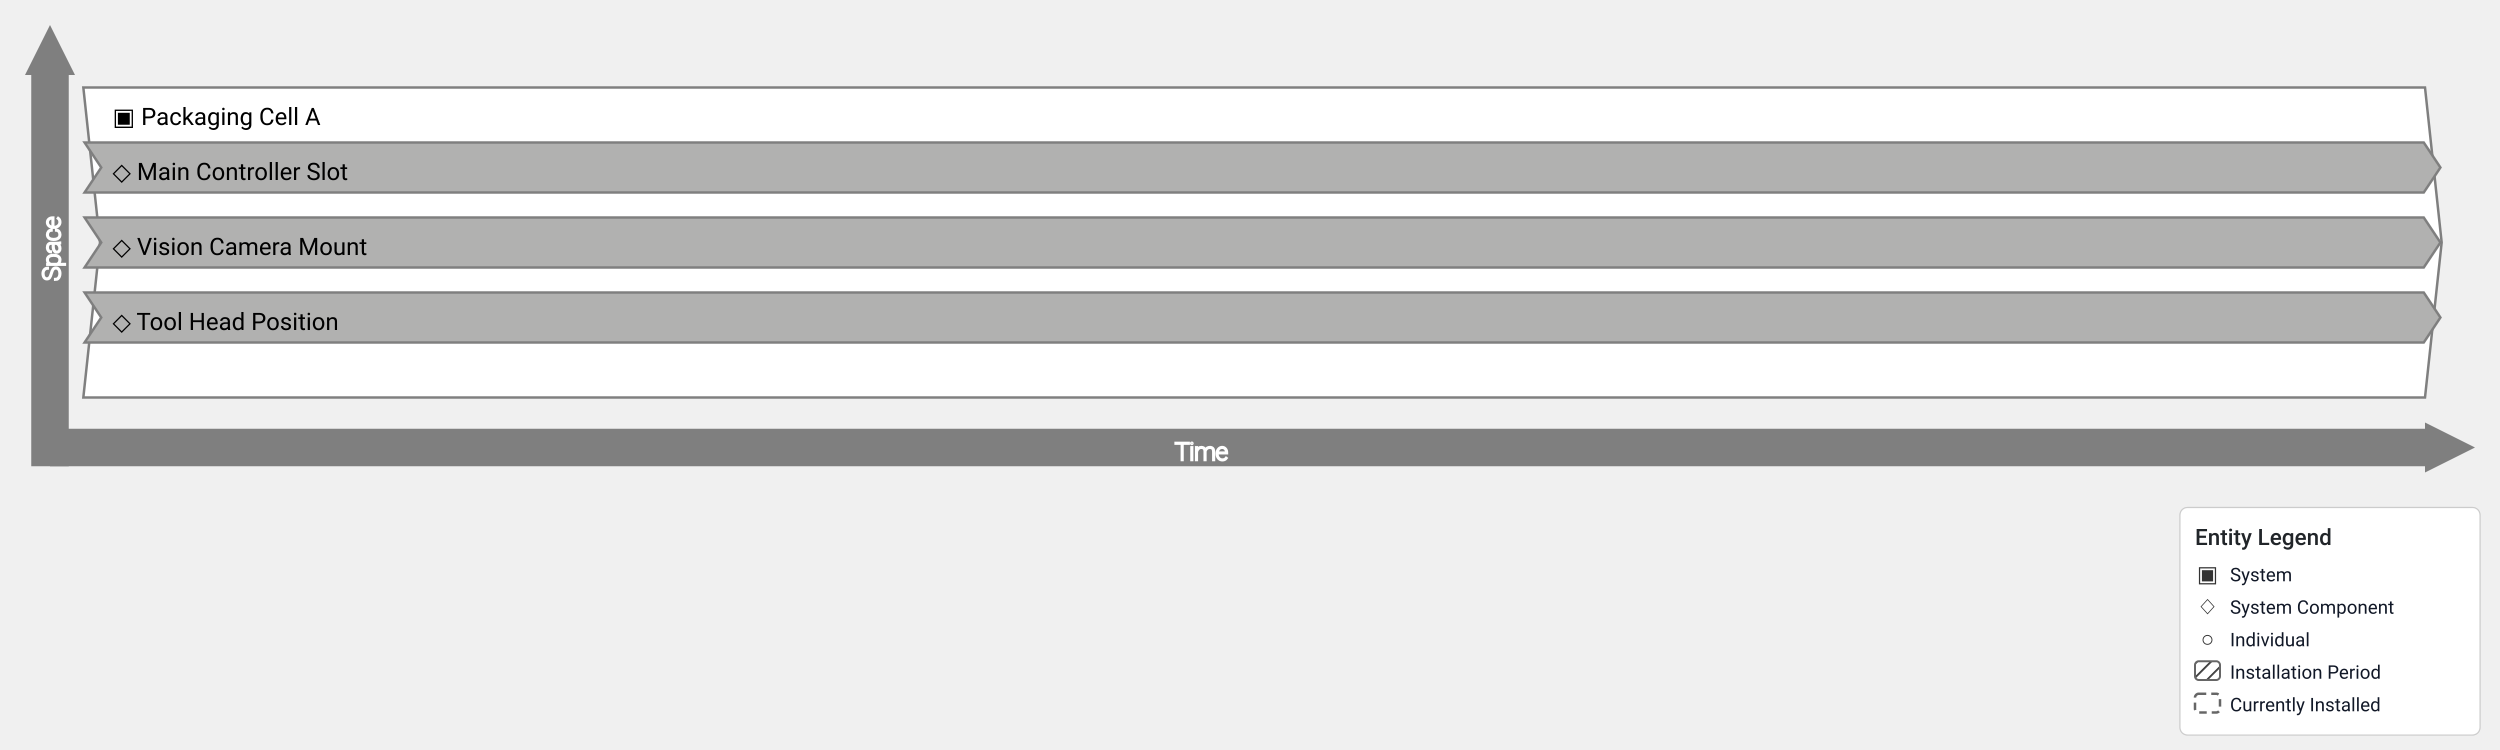
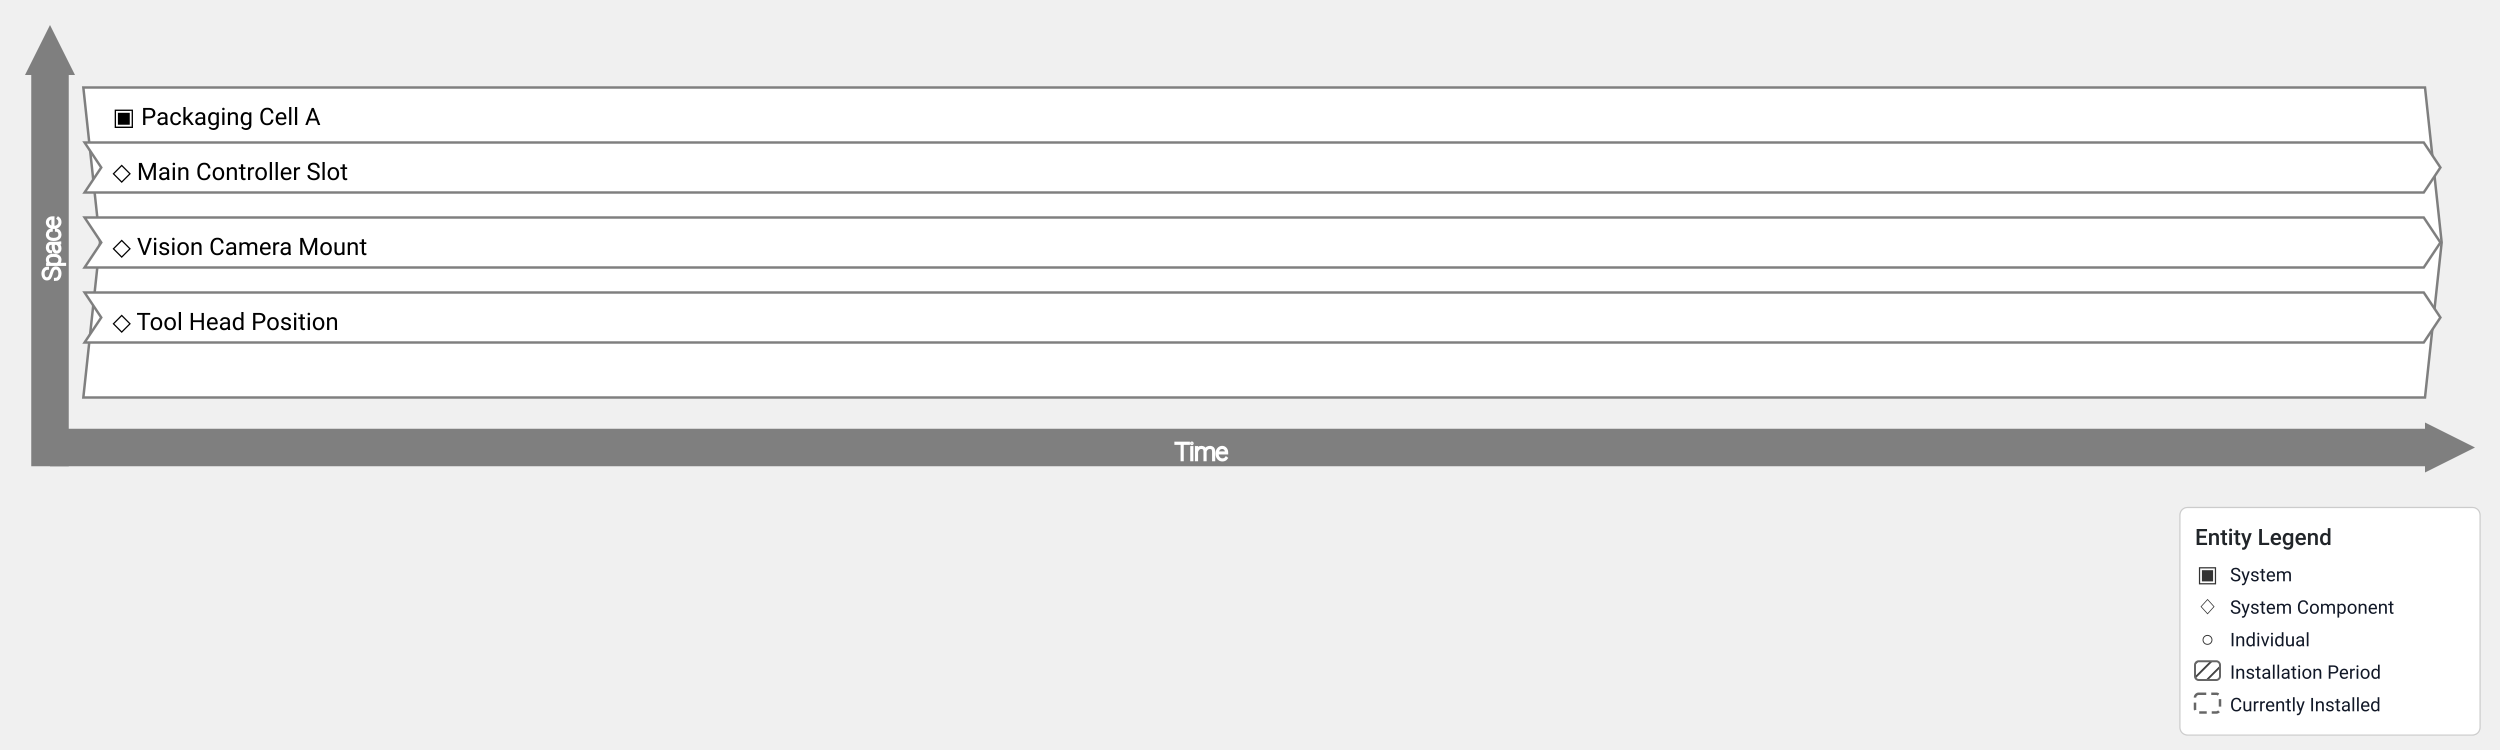
<svg xmlns="http://www.w3.org/2000/svg" viewBox="0 0 1000 300" style="min-width: 100%; max-width: 100%;">
  <g id="activity-diagram-group" transform="translate(0,0) scale(1)">
    <defs>
      <mask id="activity-mask" maskUnits="userSpaceOnUse">
        <rect x="-50000" y="-50000" width="100000" height="100000" fill="white" />
        <rect x="-50000" y="35" width="100000" height="124" fill="black" />
        <path d="M 33.333 35 l 936.667 0l 6.667 62 -6.667 62l -936.667 0l 6.667 -62 -6.667 -62Z" fill="white" />
        <rect x="-50000" y="57" width="100000" height="20" fill="black" />
        <path d="M 33.833 57 l 935.667 0l 6.667 10 -6.667 10l -935.667 0l 6.667 -10 -6.667 -10Z" fill="white" />
        <rect x="-50000" y="87" width="100000" height="20" fill="black" />
        <path d="M 33.833 87 l 935.667 0l 6.667 10 -6.667 10l -935.667 0l 6.667 -10 -6.667 -10Z" fill="white" />
        <rect x="-50000" y="117" width="100000" height="20" fill="black" />
        <path d="M 33.833 117 l 935.667 0l 6.667 10 -6.667 10l -935.667 0l 6.667 -10 -6.667 -10Z" fill="white" />
      </mask>
      <pattern id="installHatch" width="8" height="8" patternUnits="userSpaceOnUse" patternTransform="rotate(45)">
        <line x1="0" y1="0" x2="0" y2="8" stroke="#666" stroke-width="1.5" />
      </pattern>
      <pattern id="installHatchHighlight" width="8" height="8" patternUnits="userSpaceOnUse" patternTransform="rotate(45)">
        <line x1="0" y1="0" x2="0" y2="8" stroke="#444" stroke-width="2" />
      </pattern>
      <pattern id="exportInstallHatch" width="4" height="4" patternUnits="userSpaceOnUse" patternTransform="rotate(45)">
        <line x1="0" y1="0" x2="0" y2="4" stroke="#444" stroke-width="1.5" />
      </pattern>
    </defs>
-     <path class="individual" id="i63933611-7662-416a-b273-9141f3b46ba9" d="M 33.333 35 l 936.667 0l 6.667 62 -6.667 62l -936.667 0l 6.667 -62 -6.667 -62Z" stroke="#7F7F7F" stroke-width="1px" fill="white" data-row-y="35" style="cursor: ns-resize;" />
-     <path class="individual" id="iea7aeaec-ef96-47cc-a985-a3d0d0cf8ce3" d="M 33.833 57 l 935.667 0l 6.667 10 -6.667 10l -935.667 0l 6.667 -10 -6.667 -10Z" stroke="#7F7F7F" stroke-width="1px" fill="#B1B1B0" data-row-y="57" style="cursor: ns-resize;" />
-     <path class="individual" id="iaff3b7c0-ceb5-45d6-823a-55f9f7750020" d="M 33.833 87 l 935.667 0l 6.667 10 -6.667 10l -935.667 0l 6.667 -10 -6.667 -10Z" stroke="#7F7F7F" stroke-width="1px" fill="#B1B1B0" data-row-y="87" style="cursor: ns-resize;" />
-     <path class="individual" id="i377f8850-57b0-4609-aa68-6263447ff52f" d="M 33.833 117 l 935.667 0l 6.667 10 -6.667 10l -935.667 0l 6.667 -10 -6.667 -10Z" stroke="#7F7F7F" stroke-width="1px" fill="#B1B1B0" data-row-y="117" style="cursor: ns-resize;" />
+     <path class="individual" id="i63933611-7662-416a-b273-9141f3b46ba9" d="M 33.333 35 l 936.667 0l 6.667 62 -6.667 62l -936.667 0l 6.667 -62 -6.667 -62Z" stroke="#7F7F7F" stroke-width="1px" fill="white" data-row-y="35" style="cursor: ns-resize; fill: white;" />
+     <path class="individual" id="iea7aeaec-ef96-47cc-a985-a3d0d0cf8ce3" d="M 33.833 57 l 935.667 0l 6.667 10 -6.667 10l -935.667 0l 6.667 -10 -6.667 -10Z" stroke="#7F7F7F" stroke-width="1px" fill="white" data-row-y="57" style="cursor: ns-resize; fill: white;" />
+     <path class="individual" id="iaff3b7c0-ceb5-45d6-823a-55f9f7750020" d="M 33.833 87 l 935.667 0l 6.667 10 -6.667 10l -935.667 0l 6.667 -10 -6.667 -10Z" stroke="#7F7F7F" stroke-width="1px" fill="white" data-row-y="87" style="cursor: ns-resize; fill: white;" />
+     <path class="individual" id="i377f8850-57b0-4609-aa68-6263447ff52f" d="M 33.833 117 l 935.667 0l 6.667 10 -6.667 10l -935.667 0l 6.667 -10 -6.667 -10Z" stroke="#7F7F7F" stroke-width="1px" fill="white" data-row-y="117" style="cursor: ns-resize; fill: white;" />
    <text class="individualLabel" id="il63933611-7662-416a-b273-9141f3b46ba9" x="45" y="50" text-anchor="start" font-family="Roboto, Arial, sans-serif" font-size="0.8em">▣ Packaging Cell A</text>
    <text class="individualLabel" id="ilea7aeaec-ef96-47cc-a985-a3d0d0cf8ce3" x="45" y="72" text-anchor="start" font-family="Roboto, Arial, sans-serif" font-size="0.8em">◇ Main Controller Slot</text>
    <text class="individualLabel" id="ilaff3b7c0-ceb5-45d6-823a-55f9f7750020" x="45" y="102" text-anchor="start" font-family="Roboto, Arial, sans-serif" font-size="0.8em">◇ Vision Camera Mount</text>
    <text class="individualLabel" id="il377f8850-57b0-4609-aa68-6263447ff52f" x="45" y="132" text-anchor="start" font-family="Roboto, Arial, sans-serif" font-size="0.8em">◇ Tool Head Position</text>
    <defs class="axisTriangle">
      <marker id="triangle" refX="0" refY="10" markerWidth="20" markerHeight="20" markerUnits="userSpaceOnUse" orient="auto" viewbox="0 0 20 20">
        <path d="M 0 0 L 20 10 L 0 20 z" style="fill: rgb(127, 127, 127);" />
      </marker>
    </defs>
    <line class="axisLine" x1="20" y1="179" x2="970" y2="179" marker-end="url(#triangle)" stroke="#7F7F7F" stroke-width="15" />
    <text class="axisLable" x="470" y="184" stroke="white" fill="white" font-size="0.8em" font-weight="200" text-anchor="start" font-family="Roboto, Arial, sans-serif">Time</text>
    <line class="axisLine" x1="20" y1="186.5" x2="20" y2="30" marker-end="url(#triangle)" stroke="#7F7F7F" stroke-width="15" />
    <text class="axisLable" x="44" y="119.5" stroke="white" fill="white" font-size="0.8em" font-weight="200" text-anchor="middle" font-family="Roboto, Arial, sans-serif" transform="rotate(270 24 119.5)">Space</text>
  </g>
  <g transform="translate(872, 203)">
    <rect x="0" y="0" width="120" height="91" fill="white" stroke="rgba(0,0,0,0.175)" stroke-width="0.5" rx="3" />
    <text x="6" y="15" font-family="Roboto, Arial, sans-serif" font-size="9" font-weight="500" fill="#212529">Entity Legend</text>
    <g>
      <text x="11" y="29.65" text-anchor="middle" font-size="9" fill="#333">▣</text>
      <text x="20" y="29.5" font-family="Roboto, Arial, sans-serif" font-size="7.5" fill="#111827">System</text>
    </g>
    <g>
      <text x="11" y="42.65" text-anchor="middle" font-size="9" fill="#333">◇</text>
      <text x="20" y="42.5" font-family="Roboto, Arial, sans-serif" font-size="7.5" fill="#111827">System Component</text>
    </g>
    <g>
      <text x="11" y="55.65" text-anchor="middle" font-size="9" fill="#333">○</text>
      <text x="20" y="55.5" font-family="Roboto, Arial, sans-serif" font-size="7.5" fill="#111827">Individual</text>
    </g>
    <g>
      <rect x="6" y="61.5" width="10" height="7.5" rx="1.5" fill="url(#exportInstallHatch)" stroke="#666" stroke-width="0.8" />
      <text x="20" y="68.5" font-family="Roboto, Arial, sans-serif" font-size="7.5" fill="#111827">Installation Period</text>
    </g>
    <g>
      <rect x="6" y="74.5" width="10" height="7.5" rx="1.5" fill="none" stroke="#666" stroke-width="1" stroke-dasharray="3,2" />
      <text x="20" y="81.5" font-family="Roboto, Arial, sans-serif" font-size="7.5" fill="#111827">Currently Installed</text>
    </g>
  </g>
</svg>
